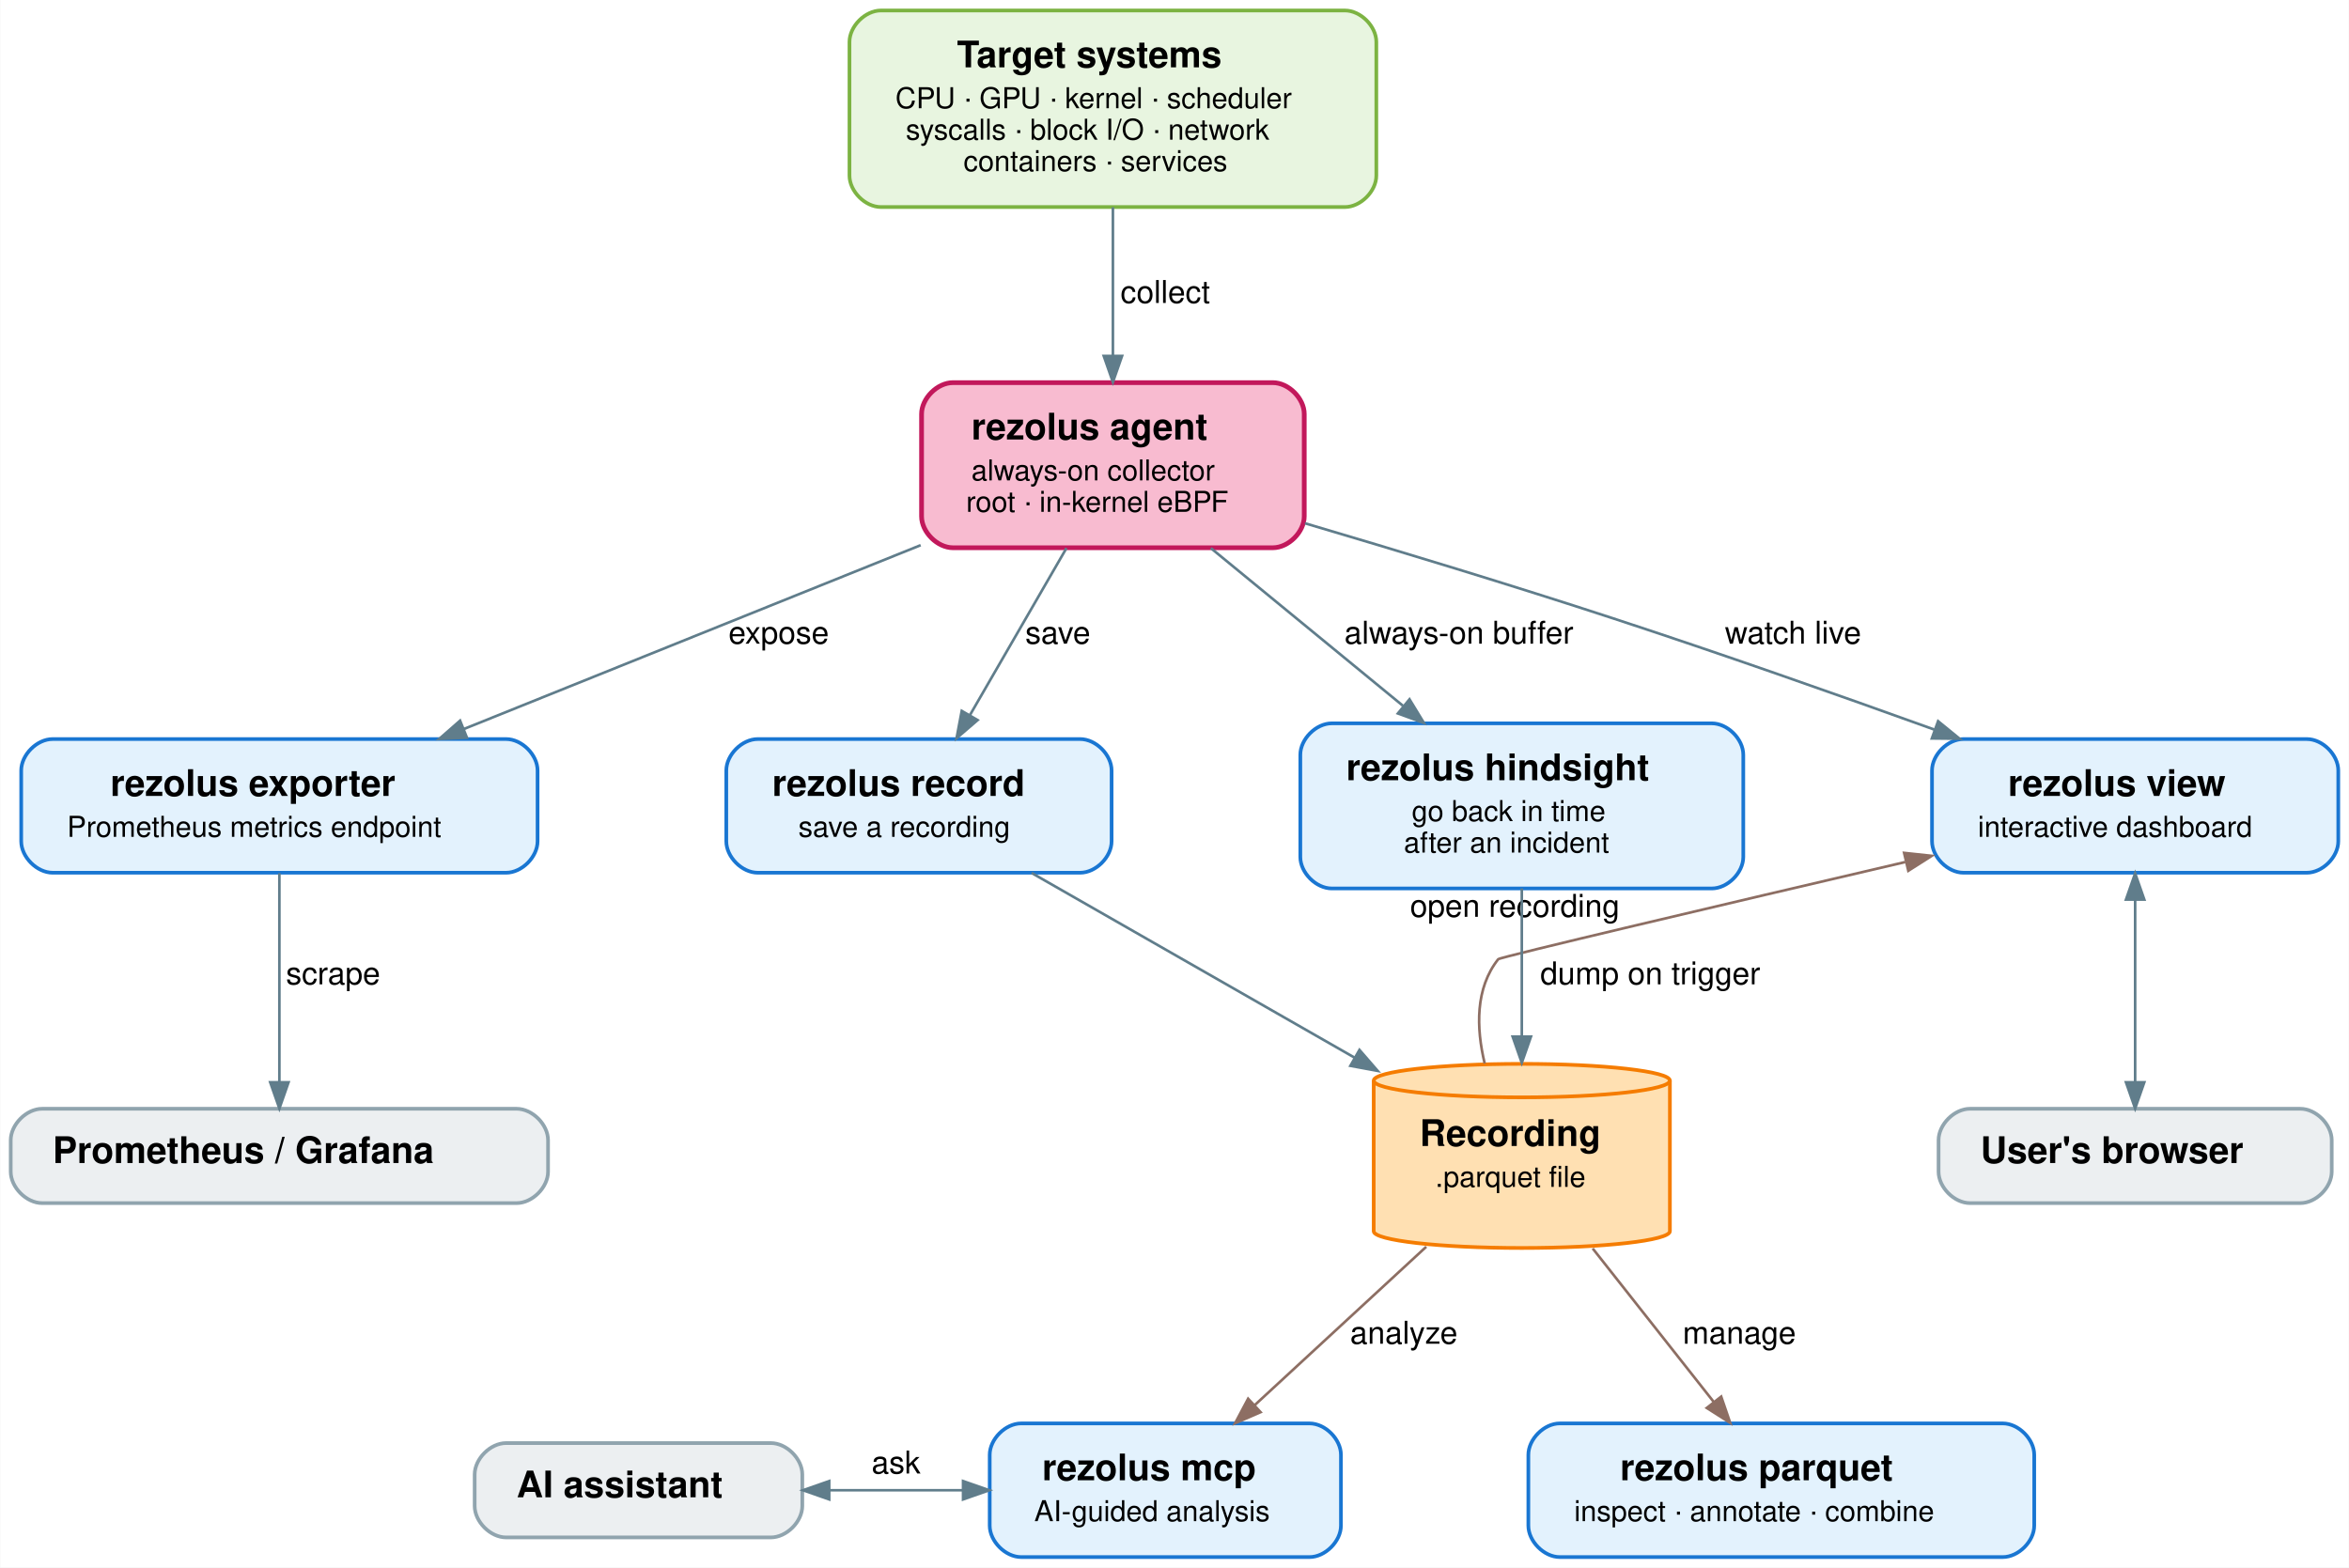
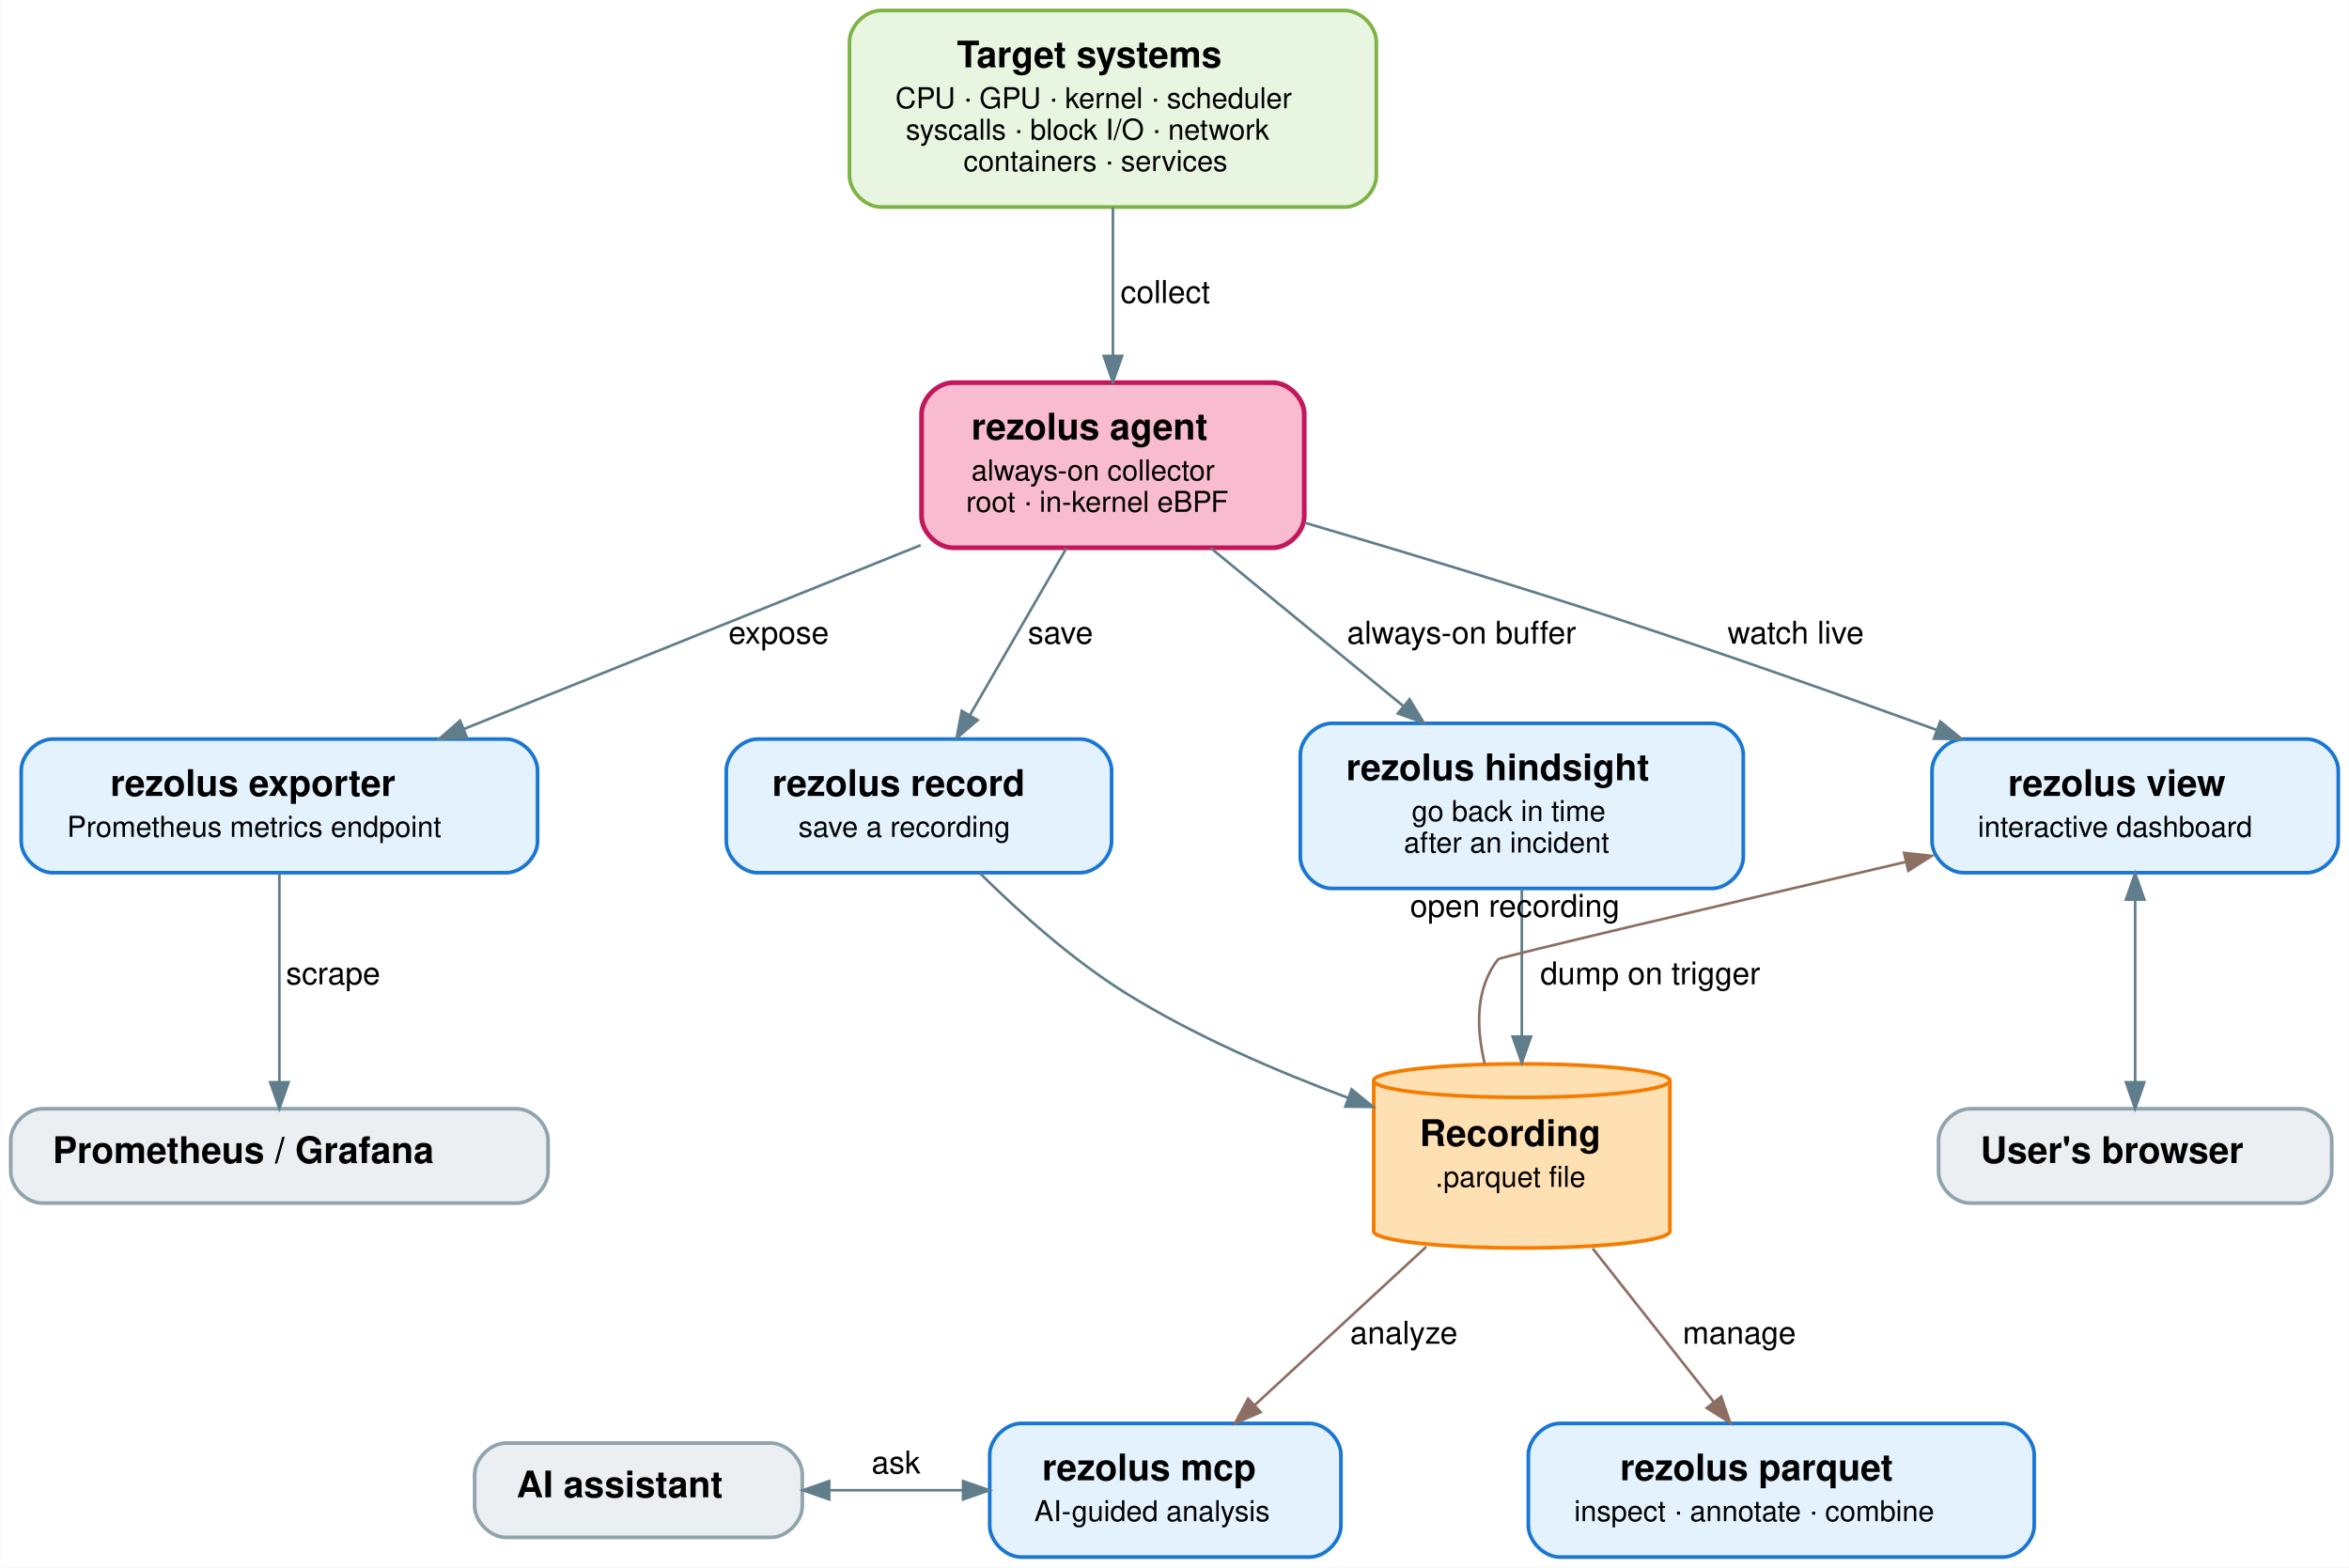
<svg xmlns="http://www.w3.org/2000/svg" width="896pt" height="598pt" viewBox="0.00 0.00 896.00 598.12">
  <g id="graph0" class="graph" transform="scale(1 1) rotate(0) translate(4 594.12)">
    <polygon fill="white" stroke="transparent" points="-4,4 -4,-594.12 892,-594.12 892,4 -4,4" />
    <g id="node1" class="node">
      <path fill="#e8f5e0" stroke="#7cb342" stroke-width="1.4" d="M509,-590.12C509,-590.12 332,-590.12 332,-590.12 326,-590.12 320,-584.12 320,-578.12 320,-578.12 320,-527.12 320,-527.12 320,-521.12 326,-515.12 332,-515.12 332,-515.12 509,-515.12 509,-515.12 515,-515.12 521,-521.12 521,-527.12 521,-527.12 521,-578.12 521,-578.12 521,-584.12 515,-590.12 509,-590.12" />
      <text text-anchor="start" x="361" y="-568.42" font-family="Helvetica,sans-Serif" font-weight="bold" font-size="14.00">Target systems</text>
      <text text-anchor="start" x="337.5" y="-552.83" font-family="Helvetica,sans-Serif" font-size="11.00">CPU · GPU · kernel · scheduler</text>
      <text text-anchor="start" x="341.5" y="-540.83" font-family="Helvetica,sans-Serif" font-size="11.00">syscalls · block I/O · network</text>
      <text text-anchor="start" x="363.5" y="-528.83" font-family="Helvetica,sans-Serif" font-size="11.00">containers · services</text>
    </g>
    <g id="node2" class="node">
      <path fill="#f8bbd0" stroke="#c2185b" stroke-width="1.8" d="M481.5,-448.12C481.5,-448.12 359.5,-448.12 359.5,-448.12 353.5,-448.12 347.5,-442.12 347.5,-436.12 347.5,-436.12 347.5,-397.12 347.5,-397.12 347.5,-391.12 353.5,-385.12 359.5,-385.12 359.5,-385.12 481.5,-385.12 481.5,-385.12 487.5,-385.12 493.5,-391.12 493.5,-397.12 493.5,-397.12 493.5,-436.12 493.5,-436.12 493.5,-442.12 487.5,-448.12 481.5,-448.12" />
      <text text-anchor="start" x="366.5" y="-426.43" font-family="Helvetica,sans-Serif" font-weight="bold" font-size="14.00">rezolus agent</text>
      <text text-anchor="start" x="366.5" y="-410.82" font-family="Helvetica,sans-Serif" font-size="11.00">always-on collector</text>
      <text text-anchor="start" x="364.5" y="-398.82" font-family="Helvetica,sans-Serif" font-size="11.00">root · in-kernel eBPF</text>
    </g>
    <g id="edge8" class="edge">
      <path fill="none" stroke="#607d8b" d="M420.5,-515.01C420.5,-497.52 420.5,-476.52 420.5,-458.51" />
      <polygon fill="#607d8b" stroke="#607d8b" points="424,-458.3 420.5,-448.3 417,-458.3 424,-458.3" />
      <text text-anchor="middle" x="440.5" y="-478.52" font-family="Helvetica,sans-Serif" font-size="12.00">collect</text>
    </g>
    <g id="node3" class="node">
      <path fill="#e3f2fd" stroke="#1976d2" stroke-width="1.4" d="M189,-312.12C189,-312.12 16,-312.12 16,-312.12 10,-312.12 4,-306.12 4,-300.12 4,-300.12 4,-273.12 4,-273.12 4,-267.12 10,-261.12 16,-261.12 16,-261.12 189,-261.12 189,-261.12 195,-261.12 201,-267.12 201,-273.12 201,-273.12 201,-300.12 201,-300.12 201,-306.12 195,-312.12 189,-312.12" />
      <text text-anchor="start" x="38" y="-290.43" font-family="Helvetica,sans-Serif" font-weight="bold" font-size="14.00">rezolus exporter</text>
      <text text-anchor="start" x="21.5" y="-274.82" font-family="Helvetica,sans-Serif" font-size="11.00">Prometheus metrics endpoint</text>
    </g>
    <g id="edge9" class="edge">
      <path fill="none" stroke="#607d8b" d="M347.15,-386.1C294.74,-365 224.64,-336.79 172.91,-315.97" />
      <polygon fill="#607d8b" stroke="#607d8b" points="174.06,-312.65 163.47,-312.17 171.44,-319.15 174.06,-312.65" />
      <text text-anchor="middle" x="293" y="-348.52" font-family="Helvetica,sans-Serif" font-size="12.00">expose</text>
    </g>
    <g id="node4" class="node">
      <path fill="#e3f2fd" stroke="#1976d2" stroke-width="1.4" d="M876,-312.12C876,-312.12 745,-312.12 745,-312.12 739,-312.12 733,-306.12 733,-300.12 733,-300.12 733,-273.12 733,-273.12 733,-267.12 739,-261.12 745,-261.12 745,-261.12 876,-261.12 876,-261.12 882,-261.12 888,-267.12 888,-273.12 888,-273.12 888,-300.12 888,-300.12 888,-306.12 882,-312.12 876,-312.12" />
      <text text-anchor="start" x="762" y="-290.43" font-family="Helvetica,sans-Serif" font-weight="bold" font-size="14.00">rezolus view</text>
      <text text-anchor="start" x="750.5" y="-274.82" font-family="Helvetica,sans-Serif" font-size="11.00">interactive dashboard</text>
    </g>
    <g id="edge10" class="edge">
-       <path fill="none" stroke="#607d8b" d="M493.77,-394.46C529.42,-383.94 572.83,-370.79 611.5,-358.12 652.11,-344.83 697,-329.02 733.85,-315.75" />
-       <polygon fill="#607d8b" stroke="#607d8b" points="735.32,-318.94 743.53,-312.25 732.94,-312.36 735.32,-318.94" />
-       <text text-anchor="middle" x="680" y="-348.52" font-family="Helvetica,sans-Serif" font-size="12.00">watch live</text>
+       <path fill="none" stroke="#607d8b" d="M493.71,-394.65C529.64,-384.12 573.48,-370.91 612.5,-358.12 653.09,-344.83 697.95,-328.96 734.69,-315.64" />
+       <polygon fill="#607d8b" stroke="#607d8b" points="736.14,-318.84 744.34,-312.14 733.74,-312.26 736.14,-318.84" />
+       <text text-anchor="middle" x="681" y="-348.52" font-family="Helvetica,sans-Serif" font-size="12.00">watch live</text>
    </g>
    <g id="node5" class="node">
      <path fill="#e3f2fd" stroke="#1976d2" stroke-width="1.4" d="M408,-312.12C408,-312.12 285,-312.12 285,-312.12 279,-312.12 273,-306.12 273,-300.12 273,-300.12 273,-273.12 273,-273.12 273,-267.12 279,-261.12 285,-261.12 285,-261.12 408,-261.12 408,-261.12 414,-261.12 420,-267.12 420,-273.12 420,-273.12 420,-300.12 420,-300.12 420,-306.12 414,-312.12 408,-312.12" />
      <text text-anchor="start" x="290.5" y="-290.43" font-family="Helvetica,sans-Serif" font-weight="bold" font-size="14.00">rezolus record</text>
      <text text-anchor="start" x="300.5" y="-274.82" font-family="Helvetica,sans-Serif" font-size="11.00">save a recording</text>
    </g>
    <g id="edge11" class="edge">
      <path fill="none" stroke="#607d8b" d="M402.78,-384.97C391.65,-365.72 377.3,-340.91 365.88,-321.14" />
      <polygon fill="#607d8b" stroke="#607d8b" points="368.89,-319.36 360.86,-312.46 362.83,-322.87 368.89,-319.36" />
-       <text text-anchor="middle" x="399.5" y="-348.52" font-family="Helvetica,sans-Serif" font-size="12.00">save</text>
+       <text text-anchor="middle" x="400.5" y="-348.52" font-family="Helvetica,sans-Serif" font-size="12.00">save</text>
    </g>
    <g id="node6" class="node">
      <path fill="#e3f2fd" stroke="#1976d2" stroke-width="1.4" d="M649,-318.12C649,-318.12 504,-318.12 504,-318.12 498,-318.12 492,-312.12 492,-306.12 492,-306.12 492,-267.12 492,-267.12 492,-261.12 498,-255.12 504,-255.12 504,-255.12 649,-255.12 649,-255.12 655,-255.12 661,-261.12 661,-267.12 661,-267.12 661,-306.12 661,-306.12 661,-312.12 655,-318.12 649,-318.12" />
      <text text-anchor="start" x="509.5" y="-296.43" font-family="Helvetica,sans-Serif" font-weight="bold" font-size="14.00">rezolus hindsight</text>
      <text text-anchor="start" x="534.5" y="-280.82" font-family="Helvetica,sans-Serif" font-size="11.00">go back in time</text>
      <text text-anchor="start" x="531.5" y="-268.82" font-family="Helvetica,sans-Serif" font-size="11.00">after an incident</text>
    </g>
    <g id="edge12" class="edge">
      <path fill="none" stroke="#607d8b" d="M457.87,-384.97C479.88,-366.9 507.88,-343.93 531.15,-324.83" />
      <polygon fill="#607d8b" stroke="#607d8b" points="533.66,-327.3 539.17,-318.26 529.22,-321.89 533.66,-327.3" />
-       <text text-anchor="middle" x="552.5" y="-348.52" font-family="Helvetica,sans-Serif" font-size="12.00">always-on buffer</text>
+       <text text-anchor="middle" x="553.5" y="-348.52" font-family="Helvetica,sans-Serif" font-size="12.00">always-on buffer</text>
    </g>
    <g id="node10" class="node">
      <path fill="#eceff1" stroke="#90a4ae" stroke-width="1.4" d="M193,-171.06C193,-171.06 12,-171.06 12,-171.06 6,-171.06 0,-165.06 0,-159.06 0,-159.06 0,-147.06 0,-147.06 0,-141.06 6,-135.06 12,-135.06 12,-135.06 193,-135.06 193,-135.06 199,-135.06 205,-141.06 205,-147.06 205,-147.06 205,-159.06 205,-159.06 205,-165.06 199,-171.06 193,-171.06" />
      <text text-anchor="start" x="16" y="-150.36" font-family="Helvetica,sans-Serif" font-weight="bold" font-size="14.00">Prometheus / Grafana</text>
    </g>
    <g id="edge13" class="edge">
      <path fill="none" stroke="#607d8b" d="M102.5,-260.88C102.5,-238.26 102.5,-204.86 102.5,-181.45" />
      <polygon fill="#607d8b" stroke="#607d8b" points="106,-181.16 102.5,-171.16 99,-181.16 106,-181.16" />
      <text text-anchor="middle" x="123" y="-218.53" font-family="Helvetica,sans-Serif" font-size="12.00">scrape</text>
    </g>
-     <g id="node9" class="node">
-       <path fill="#ffe0b2" stroke="#f57c00" stroke-width="1.4" d="M633,-181.8C633,-185.33 607.68,-188.19 576.5,-188.19 545.32,-188.19 520,-185.33 520,-181.8 520,-181.8 520,-124.32 520,-124.32 520,-120.8 545.32,-117.94 576.5,-117.94 607.68,-117.94 633,-120.8 633,-124.32 633,-124.32 633,-181.8 633,-181.8" />
-       <path fill="none" stroke="#f57c00" stroke-width="1.4" d="M633,-181.8C633,-178.28 607.68,-175.41 576.5,-175.41 545.32,-175.41 520,-178.28 520,-181.8" />
-       <text text-anchor="start" x="537.5" y="-156.86" font-family="Helvetica,sans-Serif" font-weight="bold" font-size="14.00">Recording</text>
-       <text text-anchor="start" x="543.5" y="-141.26" font-family="Helvetica,sans-Serif" font-size="11.00">.parquet file</text>
-     </g>
-     <g id="edge16" class="edge">
-       <path fill="none" stroke="#8d6e63" d="M722.79,-265.2C653.44,-249 568.14,-228.93 567.5,-228.12 558.74,-217.05 559.07,-201.98 562.34,-188.33" />
-       <polygon fill="#8d6e63" stroke="#8d6e63" points="722.36,-268.69 732.9,-267.56 723.96,-261.87 722.36,-268.69" />
-       <text text-anchor="middle" x="573.87" y="-244.29" font-family="Helvetica,sans-Serif" font-size="12.00">open recording</text>
-     </g>
    <g id="node11" class="node">
      <path fill="#eceff1" stroke="#90a4ae" stroke-width="1.4" d="M873.5,-171.06C873.5,-171.06 747.5,-171.06 747.5,-171.06 741.5,-171.06 735.5,-165.06 735.5,-159.06 735.5,-159.06 735.5,-147.06 735.5,-147.06 735.5,-141.06 741.5,-135.06 747.5,-135.06 747.5,-135.06 873.5,-135.06 873.5,-135.06 879.5,-135.06 885.5,-141.06 885.5,-147.06 885.5,-147.06 885.5,-159.06 885.5,-159.06 885.5,-165.06 879.5,-171.06 873.5,-171.06" />
      <text text-anchor="start" x="751.5" y="-150.36" font-family="Helvetica,sans-Serif" font-weight="bold" font-size="14.00">User's browser</text>
    </g>
    <g id="edge19" class="edge">
      <path fill="none" stroke="#607d8b" d="M810.5,-250.78C810.5,-229.01 810.5,-201.37 810.5,-181.22" />
      <polygon fill="#607d8b" stroke="#607d8b" points="807,-250.88 810.5,-260.88 814,-250.88 807,-250.88" />
      <polygon fill="#607d8b" stroke="#607d8b" points="814,-181.16 810.5,-171.16 807,-181.16 814,-181.16" />
    </g>
+     <g id="node9" class="node">
+       <path fill="#ffe0b2" stroke="#f57c00" stroke-width="1.4" d="M633,-181.8C633,-185.33 607.68,-188.19 576.5,-188.19 545.32,-188.19 520,-185.33 520,-181.8 520,-181.8 520,-124.32 520,-124.32 520,-120.8 545.32,-117.94 576.5,-117.94 607.68,-117.94 633,-120.8 633,-124.32 633,-124.32 633,-181.8 633,-181.8" />
+       <path fill="none" stroke="#f57c00" stroke-width="1.4" d="M633,-181.8C633,-178.28 607.68,-175.41 576.5,-175.41 545.32,-175.41 520,-178.28 520,-181.8" />
+       <text text-anchor="start" x="537.5" y="-156.86" font-family="Helvetica,sans-Serif" font-weight="bold" font-size="14.00">Recording</text>
+       <text text-anchor="start" x="543.5" y="-141.26" font-family="Helvetica,sans-Serif" font-size="11.00">.parquet file</text>
+     </g>
    <g id="edge14" class="edge">
-       <path fill="none" stroke="#607d8b" d="M389.49,-261.03C424.18,-241.19 473.5,-212.98 512.79,-190.51" />
-       <polygon fill="#607d8b" stroke="#607d8b" points="514.57,-193.52 521.52,-185.51 511.1,-187.44 514.57,-193.52" />
+       <path fill="none" stroke="#607d8b" d="M369.65,-261.05C384.54,-246.28 404.9,-227.94 425.5,-215.12 451.7,-198.83 483.01,-185.33 510.3,-175.2" />
+       <polygon fill="#607d8b" stroke="#607d8b" points="511.57,-178.46 519.77,-171.76 509.18,-171.89 511.57,-178.46" />
    </g>
    <g id="edge15" class="edge">
      <path fill="none" stroke="#607d8b" d="M576.5,-255.11C576.5,-238.33 576.5,-217.2 576.5,-198.61" />
      <polygon fill="#607d8b" stroke="#607d8b" points="580,-198.59 576.5,-188.59 573,-198.59 580,-198.59" />
      <text text-anchor="middle" x="625.5" y="-218.53" font-family="Helvetica,sans-Serif" font-size="12.00">dump on trigger</text>
    </g>
    <g id="node7" class="node">
      <path fill="#e3f2fd" stroke="#1976d2" stroke-width="1.4" d="M495.5,-51C495.5,-51 385.5,-51 385.5,-51 379.5,-51 373.5,-45 373.5,-39 373.5,-39 373.5,-12 373.5,-12 373.5,-6 379.5,0 385.5,0 385.5,0 495.5,0 495.5,0 501.5,0 507.5,-6 507.5,-12 507.5,-12 507.5,-39 507.5,-39 507.5,-45 501.5,-51 495.5,-51" />
      <text text-anchor="start" x="393.5" y="-29.3" font-family="Helvetica,sans-Serif" font-weight="bold" font-size="14.00">rezolus mcp</text>
      <text text-anchor="start" x="390.5" y="-13.7" font-family="Helvetica,sans-Serif" font-size="11.00">AI-guided analysis</text>
    </g>
    <g id="node8" class="node">
      <path fill="#e3f2fd" stroke="#1976d2" stroke-width="1.4" d="M760,-51C760,-51 591,-51 591,-51 585,-51 579,-45 579,-39 579,-39 579,-12 579,-12 579,-6 585,0 591,0 591,0 760,0 760,0 766,0 772,-6 772,-12 772,-12 772,-39 772,-39 772,-45 766,-51 760,-51" />
      <text text-anchor="start" x="614" y="-29.3" font-family="Helvetica,sans-Serif" font-weight="bold" font-size="14.00">rezolus parquet</text>
      <text text-anchor="start" x="596.5" y="-13.7" font-family="Helvetica,sans-Serif" font-size="11.00">inspect · annotate · combine</text>
+     </g>
+     <g id="edge16" class="edge">
+       <path fill="none" stroke="#8d6e63" d="M562.34,-188.33C559.07,-201.98 558.74,-217.05 567.5,-228.12 568.14,-228.93 653.44,-249 722.79,-265.2" />
+       <polygon fill="#8d6e63" stroke="#8d6e63" points="722.36,-268.69 732.9,-267.56 723.96,-261.87 722.36,-268.69" />
+       <text text-anchor="middle" x="573.87" y="-244.29" font-family="Helvetica,sans-Serif" font-size="12.00">open recording</text>
    </g>
    <g id="edge17" class="edge">
      <path fill="none" stroke="#8d6e63" d="M540.05,-118.41C519.68,-99.61 494.45,-76.31 474.49,-57.88" />
      <polygon fill="#8d6e63" stroke="#8d6e63" points="476.84,-55.29 467.12,-51.08 472.09,-60.43 476.84,-55.29" />
      <text text-anchor="middle" x="531.5" y="-81.4" font-family="Helvetica,sans-Serif" font-size="12.00">analyze</text>
    </g>
    <g id="edge18" class="edge">
      <path fill="none" stroke="#8d6e63" d="M603.55,-117.75C617.95,-99.49 635.56,-77.15 649.76,-59.15" />
      <polygon fill="#8d6e63" stroke="#8d6e63" points="652.57,-61.23 656.01,-51.21 647.07,-56.9 652.57,-61.23" />
      <text text-anchor="middle" x="659.5" y="-81.4" font-family="Helvetica,sans-Serif" font-size="12.00">manage</text>
    </g>
    <g id="node12" class="node">
      <path fill="#eceff1" stroke="#90a4ae" stroke-width="1.4" d="M290,-43.5C290,-43.5 189,-43.5 189,-43.5 183,-43.5 177,-37.5 177,-31.5 177,-31.5 177,-19.5 177,-19.5 177,-13.5 183,-7.5 189,-7.5 189,-7.5 290,-7.5 290,-7.5 296,-7.5 302,-13.5 302,-19.5 302,-19.5 302,-31.5 302,-31.5 302,-37.5 296,-43.5 290,-43.5" />
      <text text-anchor="start" x="193" y="-22.8" font-family="Helvetica,sans-Serif" font-weight="bold" font-size="14.00">AI assistant</text>
    </g>
    <g id="edge20" class="edge">
      <path fill="none" stroke="#607d8b" d="M312.5,-25.5C328.96,-25.5 346.48,-25.5 363.11,-25.5" />
      <polygon fill="#607d8b" stroke="#607d8b" points="312.27,-22 302.27,-25.5 312.27,-29 312.27,-22" />
      <polygon fill="#607d8b" stroke="#607d8b" points="363.33,-29 373.33,-25.5 363.33,-22 363.33,-29" />
      <text text-anchor="middle" x="337.75" y="-31.9" font-family="Helvetica,sans-Serif" font-size="12.00">ask</text>
    </g>
  </g>
</svg>
